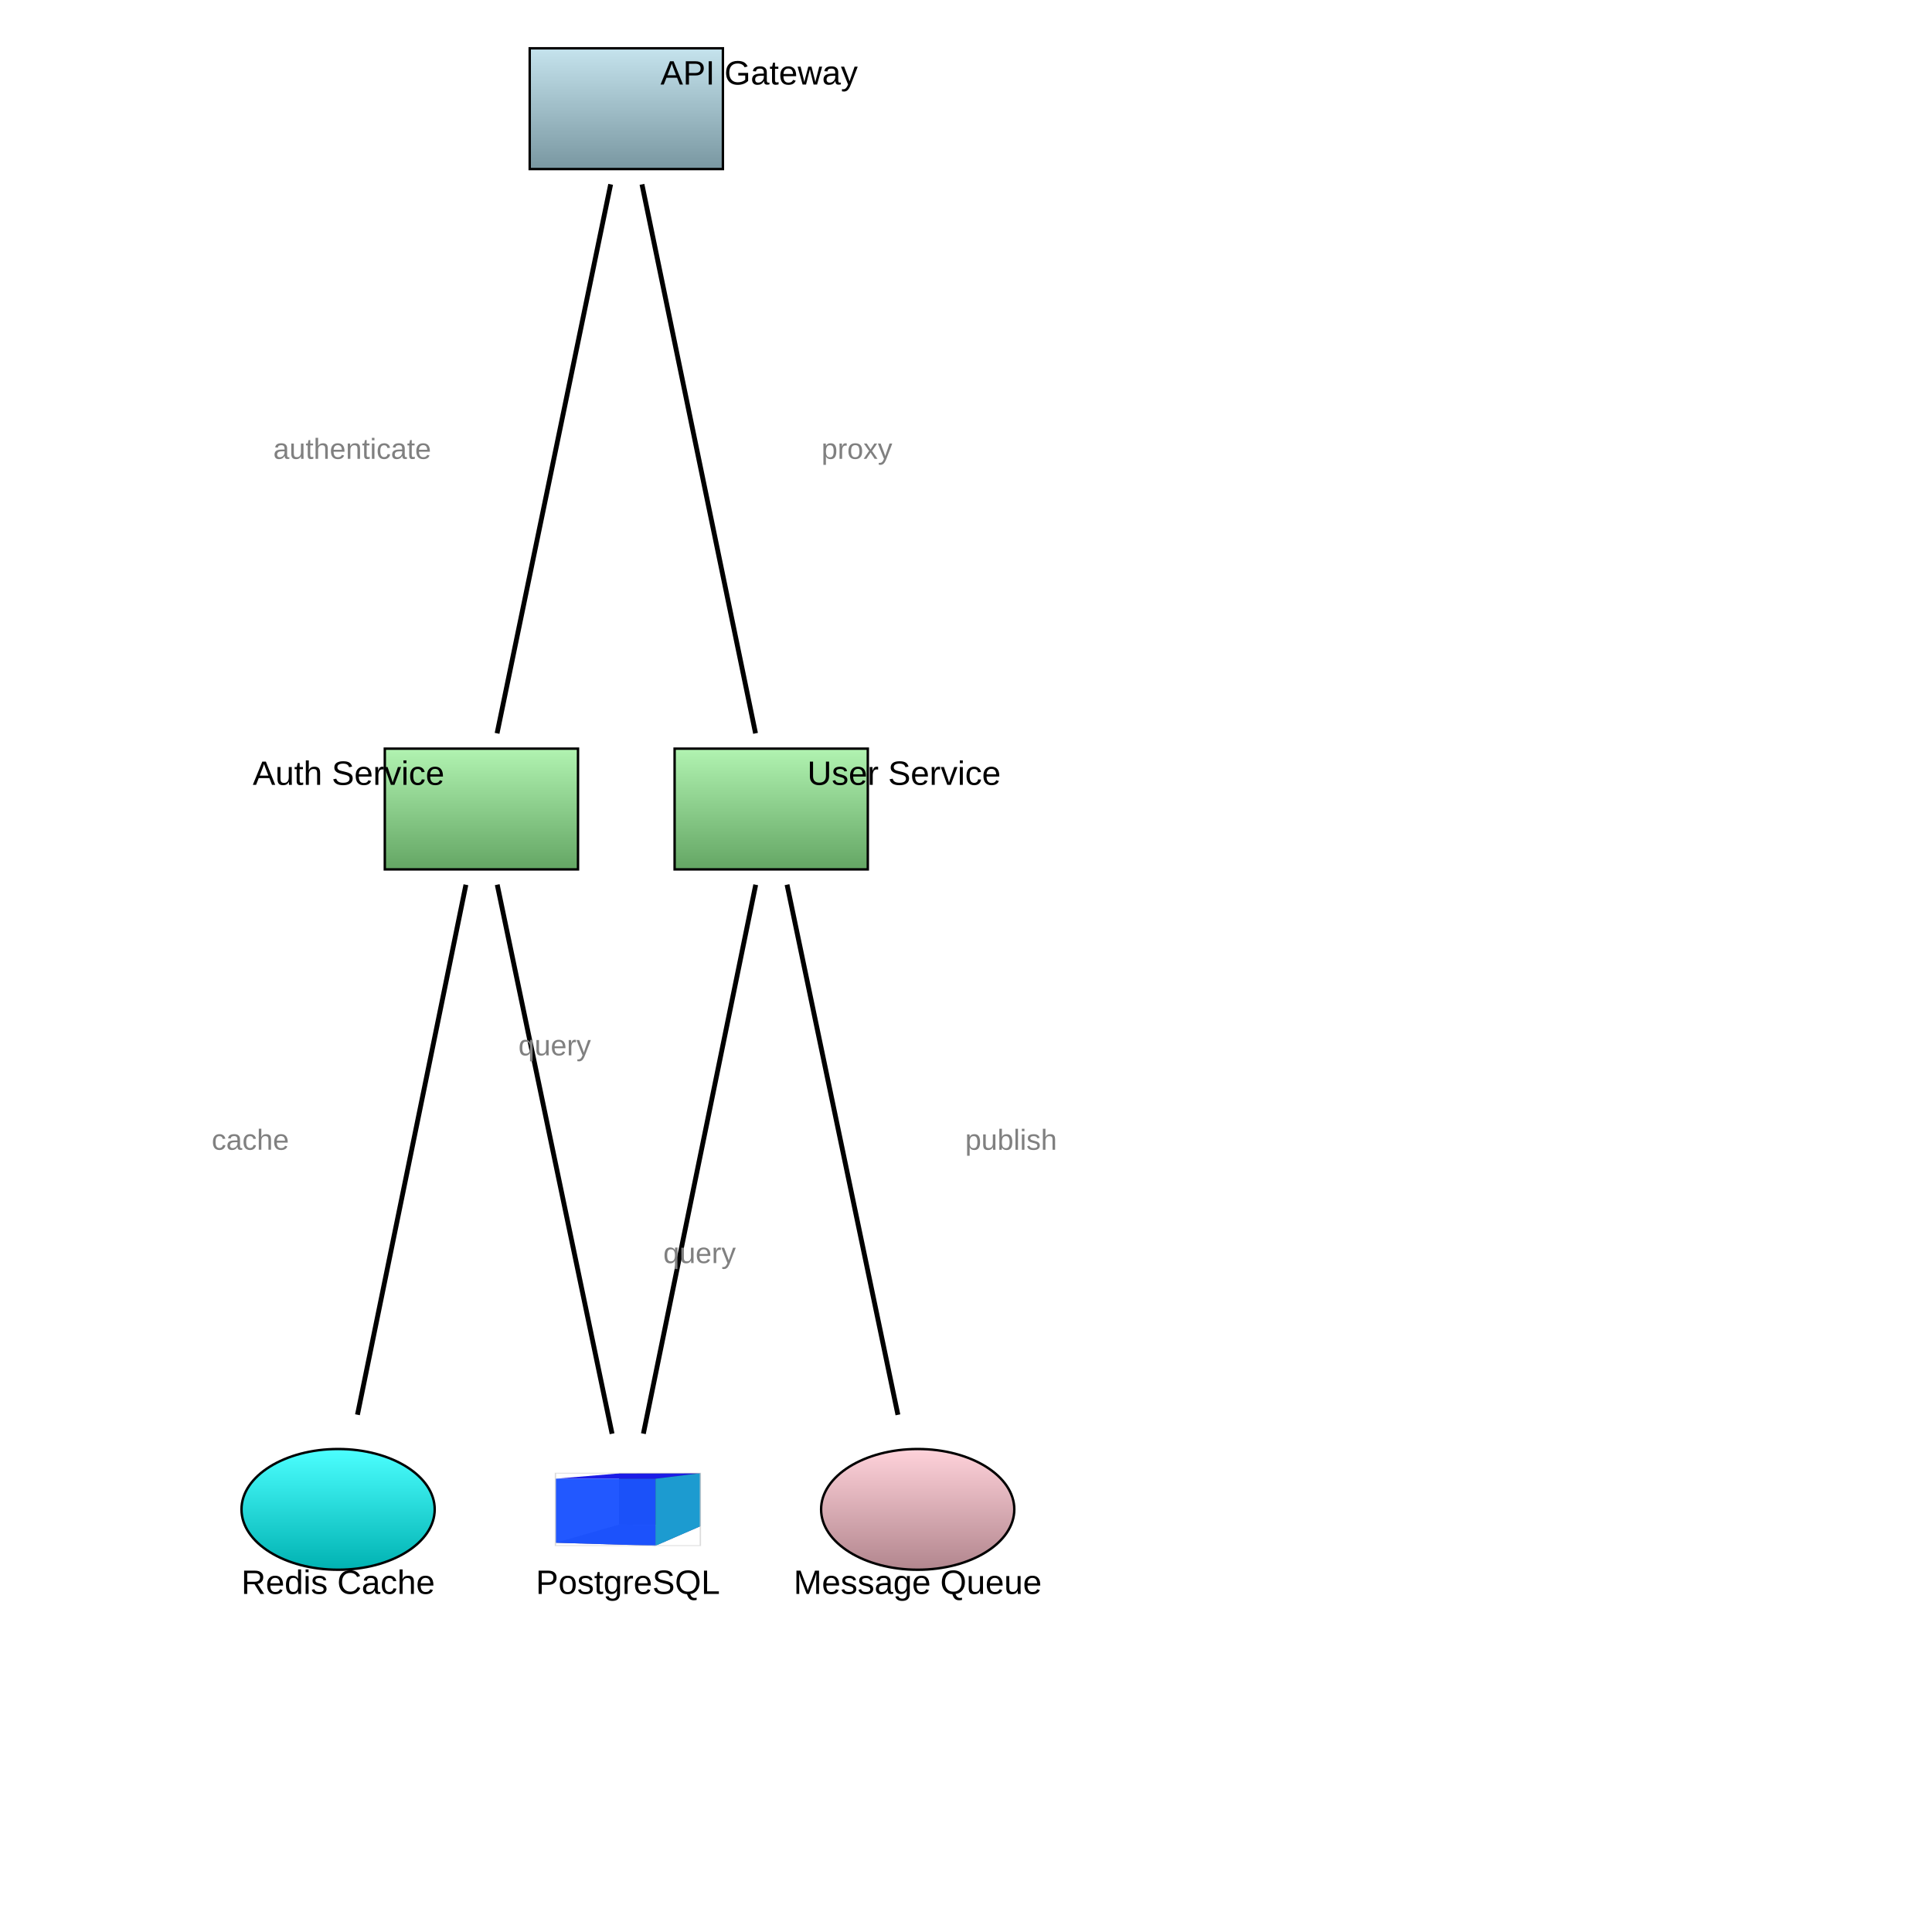
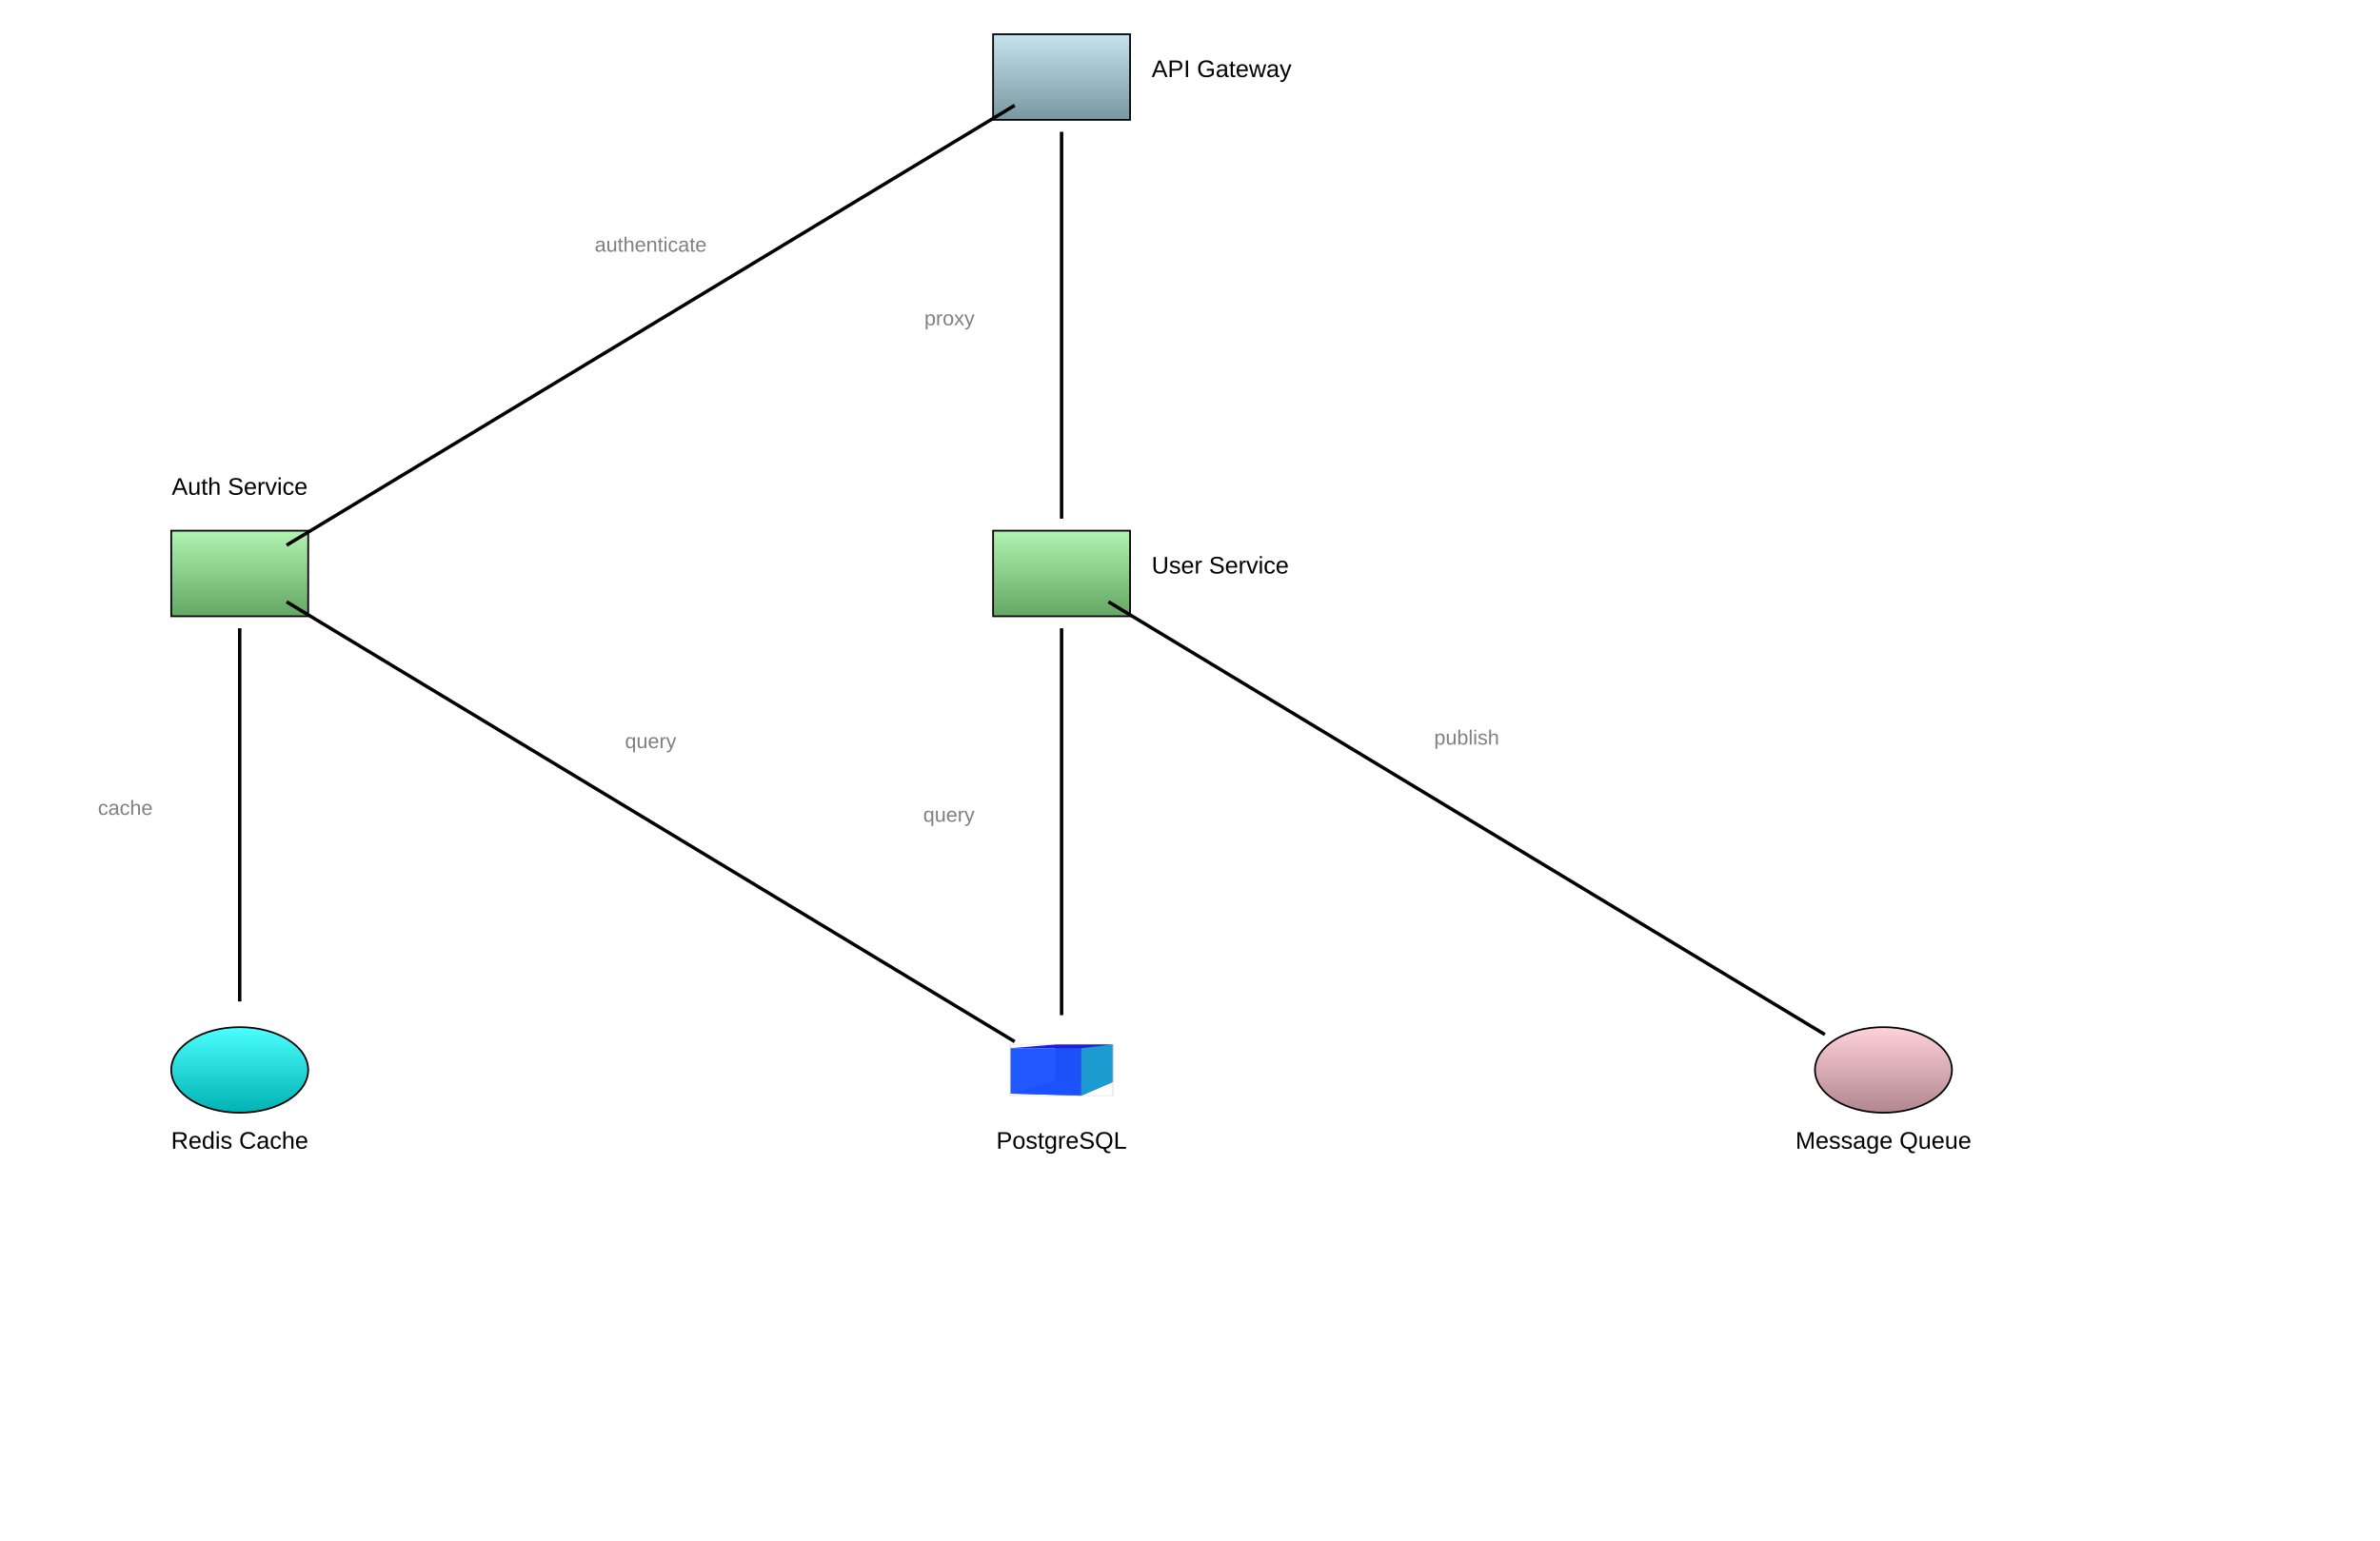
- <svg xmlns="http://www.w3.org/2000/svg" baseProfile="full" height="800" version="1.1" viewBox="0,0,800,800" width="800">
+ <svg xmlns="http://www.w3.org/2000/svg" baseProfile="full" height="900.0" version="1.1" viewBox="0,0,1390.0,900.0" width="1390.0">
  <defs>
    <marker id="arrow-end" markerHeight="10" markerWidth="10" orient="auto" refX="10" refY="5">
      <path d="M 0 0 L 10 5 L 0 10 z" fill="black" />
    </marker>
    <marker id="arrow-start" markerHeight="10" markerWidth="10" orient="auto" refX="0" refY="5">
      <path d="M 10 0 L 0 5 L 10 10 z" fill="black" />
    </marker>
    <linearGradient id="gradient-api-gateway" x1="0%" x2="0%" y1="0%" y2="100%">
      <stop offset="0%" stop-color="#c5e3ed" />
      <stop offset="100%" stop-color="#7997a1" />
    </linearGradient>
    <linearGradient id="gradient-auth-service" x1="0%" x2="0%" y1="0%" y2="100%">
      <stop offset="0%" stop-color="#b1f3b1" />
      <stop offset="100%" stop-color="#64a664" />
    </linearGradient>
    <linearGradient id="gradient-user-service" x1="0%" x2="0%" y1="0%" y2="100%">
      <stop offset="0%" stop-color="#b1f3b1" />
      <stop offset="100%" stop-color="#64a664" />
    </linearGradient>
    <linearGradient id="gradient-database" x1="0%" x2="0%" y1="0%" y2="100%">
      <stop offset="0%" stop-color="#ffc04c" />
      <stop offset="100%" stop-color="#b27300" />
    </linearGradient>
    <linearGradient id="gradient-redis" x1="0%" x2="0%" y1="0%" y2="100%">
      <stop offset="0%" stop-color="#4cffff" />
      <stop offset="100%" stop-color="#00b2b2" />
    </linearGradient>
    <linearGradient id="gradient-queue" x1="0%" x2="0%" y1="0%" y2="100%">
      <stop offset="0%" stop-color="#ffd2da" />
      <stop offset="100%" stop-color="#b2868e" />
    </linearGradient>
  </defs>
-   <rect fill="url(#gradient-api-gateway)" height="50" stroke="black" width="80" x="219.341" y="20.0" />
-   <rect fill="url(#gradient-auth-service)" height="50" stroke="black" width="80" x="159.341" y="310.0" />
-   <rect fill="url(#gradient-user-service)" height="50" stroke="black" width="80" x="279.341" y="310.0" />
+   <rect fill="url(#gradient-api-gateway)" height="50" stroke="black" width="80" x="580.0" y="20.0" />
+   <rect fill="url(#gradient-auth-service)" height="50" stroke="black" width="80" x="100.0" y="310.0" />
+   <rect fill="url(#gradient-user-service)" height="50" stroke="black" width="80" x="580.0" y="310.0" />
  <g id="database">
-     <g transform="translate(230.0,610.0) scale(1.204819,0.6928406) translate(-0.9,-1.4)">
+     <g transform="translate(590.0,610.0) scale(1.204819,0.6928406) translate(-0.9,-1.4)">
      <path d="M 22.754,32.117 0.945,43 V 4.729 L 22.754,1.57 Z" fill="#e9e9ff" stroke="none" />
      <path d="M 50.713,33.121 V 1.463 L 22.754,1.57 V 32.117 Z" fill="#353564" stroke="none" />
      <path d="M 50.713,33.121 35.296,44.771 0.945,43 22.754,32.117 Z" fill="#4d4d9f" stroke="none" />
      <path d="M 50.713,1.463 35.296,4.738 0.945,4.729 22.754,1.57 Z" fill="#1c1ce6" opacity="1" stroke="none" />
      <path d="M 35.296,44.771 V 4.738 L 0.945,4.729 V 43 Z" fill="#1a52ff" opacity="0.96" stroke="none" />
      <path d="M 50.713,33.121 35.296,44.771 V 4.738 L 50.713,1.463 Z" fill="#1c9bd0" stroke="none" />
      <rect fill="none" height="43.3" opacity="0.67" stroke="#cbcbcb" stroke-width="0.48" width="49.8" x="0.9" y="1.4" />
    </g>
  </g>
  <ellipse cx="140.0" cy="625.0" fill="url(#gradient-redis)" rx="40.0" ry="25.0" stroke="black" />
-   <ellipse cx="380.0" cy="625.0" fill="url(#gradient-queue)" rx="40.0" ry="25.0" stroke="black" />
-   <line stroke="black" stroke-width="2" x1="252.858" x2="205.825" y1="76.336" y2="303.664" />
-   <line stroke="black" stroke-width="2" x1="265.825" x2="312.858" y1="76.336" y2="303.664" />
-   <line stroke="black" stroke-width="2" x1="205.893" x2="253.448" y1="366.322" y2="593.678" />
-   <line stroke="black" stroke-width="2" x1="312.926" x2="266.415" y1="366.35" y2="593.65" />
-   <line stroke="black" stroke-width="2" x1="192.926" x2="148.019" y1="366.35" y2="585.812" />
-   <line stroke="black" stroke-width="2" x1="325.893" x2="371.811" y1="366.322" y2="585.847" />
-   <text fill="black" font-family="Arial, sans-serif" font-size="14px" text-anchor="middle" x="314.341" y="35.0">API Gateway</text>
-   <text fill="black" font-family="Arial, sans-serif" font-size="14px" text-anchor="middle" x="144.341" y="325.0">Auth Service</text>
-   <text fill="black" font-family="Arial, sans-serif" font-size="14px" text-anchor="middle" x="374.341" y="325.0">User Service</text>
-   <text fill="black" font-family="Arial, sans-serif" font-size="14px" text-anchor="middle" x="260.0" y="660.0">PostgreSQL</text>
-   <text fill="black" font-family="Arial, sans-serif" font-size="14px" text-anchor="middle" x="140.0" y="660.0">Redis Cache</text>
-   <text fill="black" font-family="Arial, sans-serif" font-size="14px" text-anchor="middle" x="380.0" y="660.0">Message Queue</text>
-   <text fill="gray" font-family="Arial, sans-serif" font-size="12px" text-anchor="end" x="178.541" y="190.0">authenticate</text>
-   <text fill="gray" font-family="Arial, sans-serif" font-size="12px" text-anchor="start" x="340.141" y="190.0">proxy</text>
-   <text fill="gray" font-family="Arial, sans-serif" font-size="12px" text-anchor="middle" x="229.671" y="437.0">query</text>
-   <text fill="gray" font-family="Arial, sans-serif" font-size="12px" text-anchor="middle" x="289.671" y="523.0">query</text>
-   <text fill="gray" font-family="Arial, sans-serif" font-size="12px" text-anchor="end" x="119.673" y="476.081">cache</text>
-   <text fill="gray" font-family="Arial, sans-serif" font-size="12px" text-anchor="start" x="399.652" y="476.085">publish</text>
+   <ellipse cx="1100.0" cy="625.0" fill="url(#gradient-queue)" rx="40.0" ry="25.0" stroke="black" />
+   <line stroke="black" stroke-width="2" x1="592.611" x2="167.389" y1="61.548" y2="318.452" />
+   <line stroke="black" stroke-width="2" x1="620.0" x2="620.0" y1="77.0" y2="303.0" />
+   <line stroke="black" stroke-width="2" x1="167.389" x2="592.611" y1="351.548" y2="608.452" />
+   <line stroke="black" stroke-width="2" x1="620.0" x2="620.0" y1="367.0" y2="593.0" />
+   <line stroke="black" stroke-width="2" x1="140.0" x2="140.0" y1="367.0" y2="585.0" />
+   <line stroke="black" stroke-width="2" x1="647.389" x2="1065.763" y1="351.548" y2="604.315" />
+   <text fill="black" font-family="Arial, sans-serif" font-size="14px" text-anchor="start" x="672.6" y="45.0">API Gateway</text>
+   <text fill="black" font-family="Arial, sans-serif" font-size="14px" text-anchor="middle" x="140.0" y="289.0">Auth Service</text>
+   <text fill="black" font-family="Arial, sans-serif" font-size="14px" text-anchor="start" x="672.6" y="335.0">User Service</text>
+   <text fill="black" font-family="Arial, sans-serif" font-size="14px" text-anchor="middle" x="620.0" y="671.0">PostgreSQL</text>
+   <text fill="black" font-family="Arial, sans-serif" font-size="14px" text-anchor="middle" x="140.0" y="671.0">Redis Cache</text>
+   <text fill="black" font-family="Arial, sans-serif" font-size="14px" text-anchor="middle" x="1100.0" y="671.0">Message Queue</text>
+   <text fill="gray" font-family="Arial, sans-serif" font-size="12px" text-anchor="middle" x="380.0" y="147.0">authenticate</text>
+   <text fill="gray" font-family="Arial, sans-serif" font-size="12px" text-anchor="end" x="569.2" y="190.0">proxy</text>
+   <text fill="gray" font-family="Arial, sans-serif" font-size="12px" text-anchor="middle" x="380.0" y="437.0">query</text>
+   <text fill="gray" font-family="Arial, sans-serif" font-size="12px" text-anchor="end" x="569.2" y="480.0">query</text>
+   <text fill="gray" font-family="Arial, sans-serif" font-size="12px" text-anchor="end" x="89.2" y="476.0">cache</text>
+   <text fill="gray" font-family="Arial, sans-serif" font-size="12px" text-anchor="middle" x="856.576" y="434.932">publish</text>
</svg>
